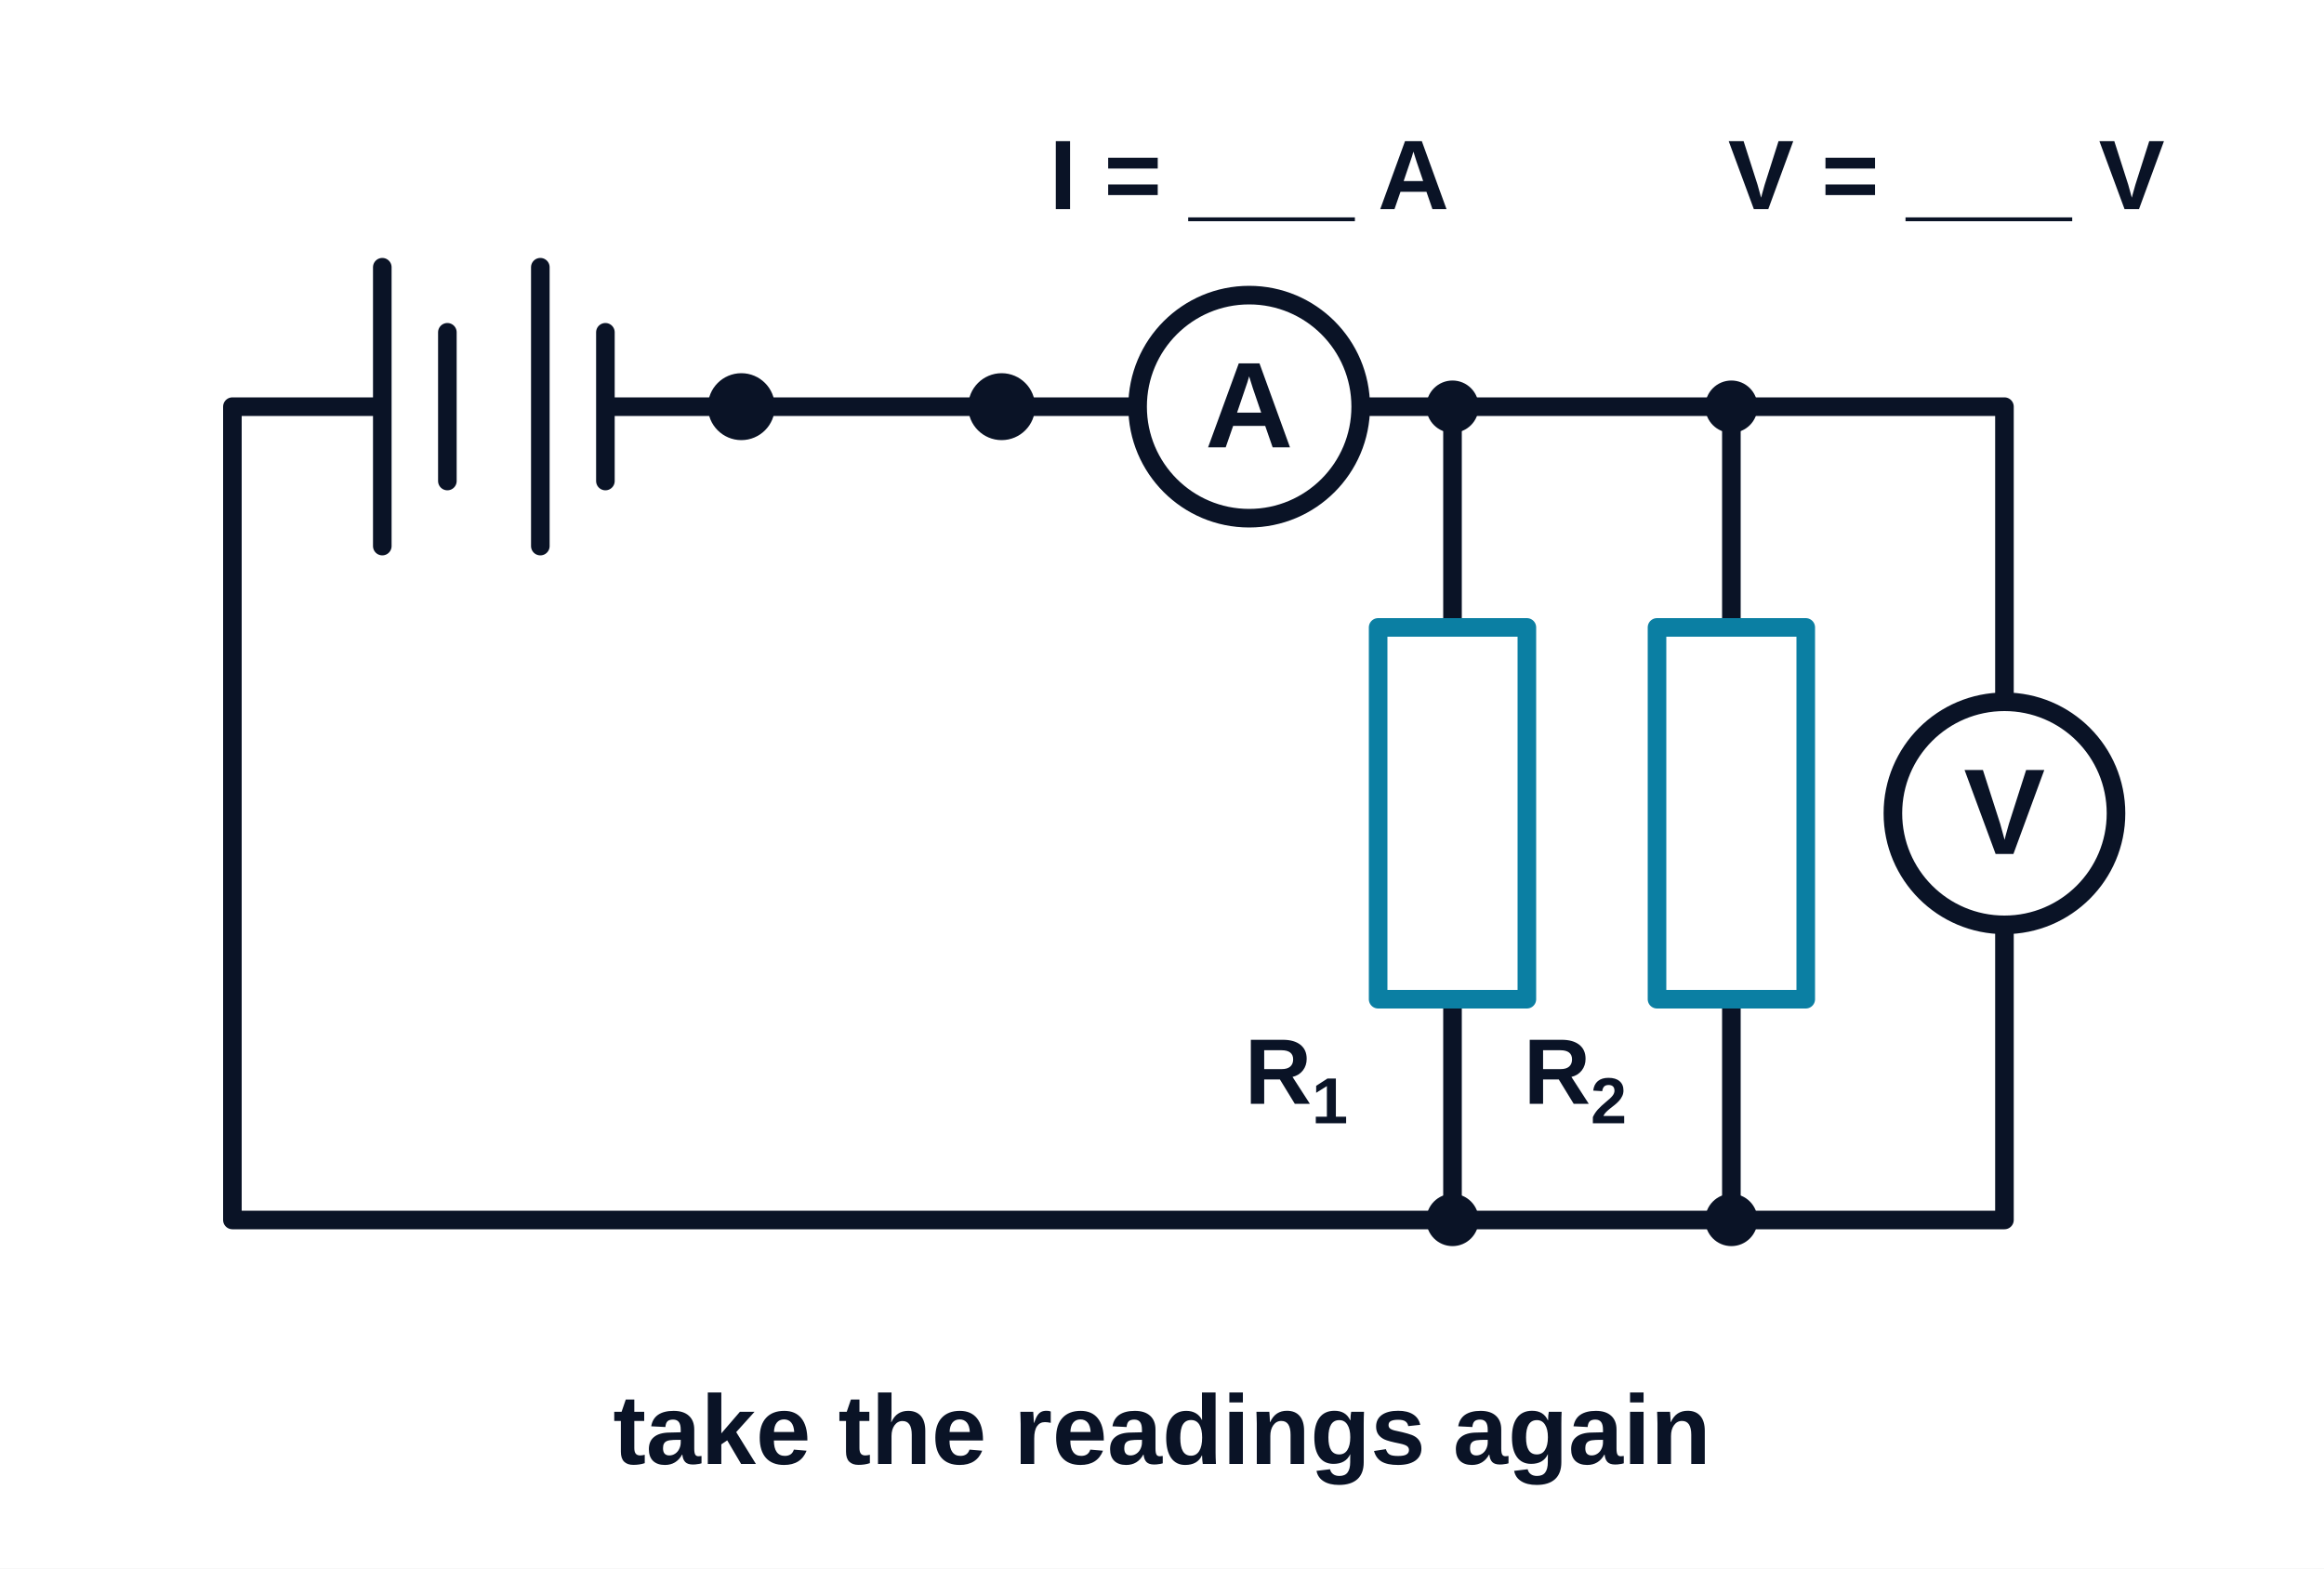
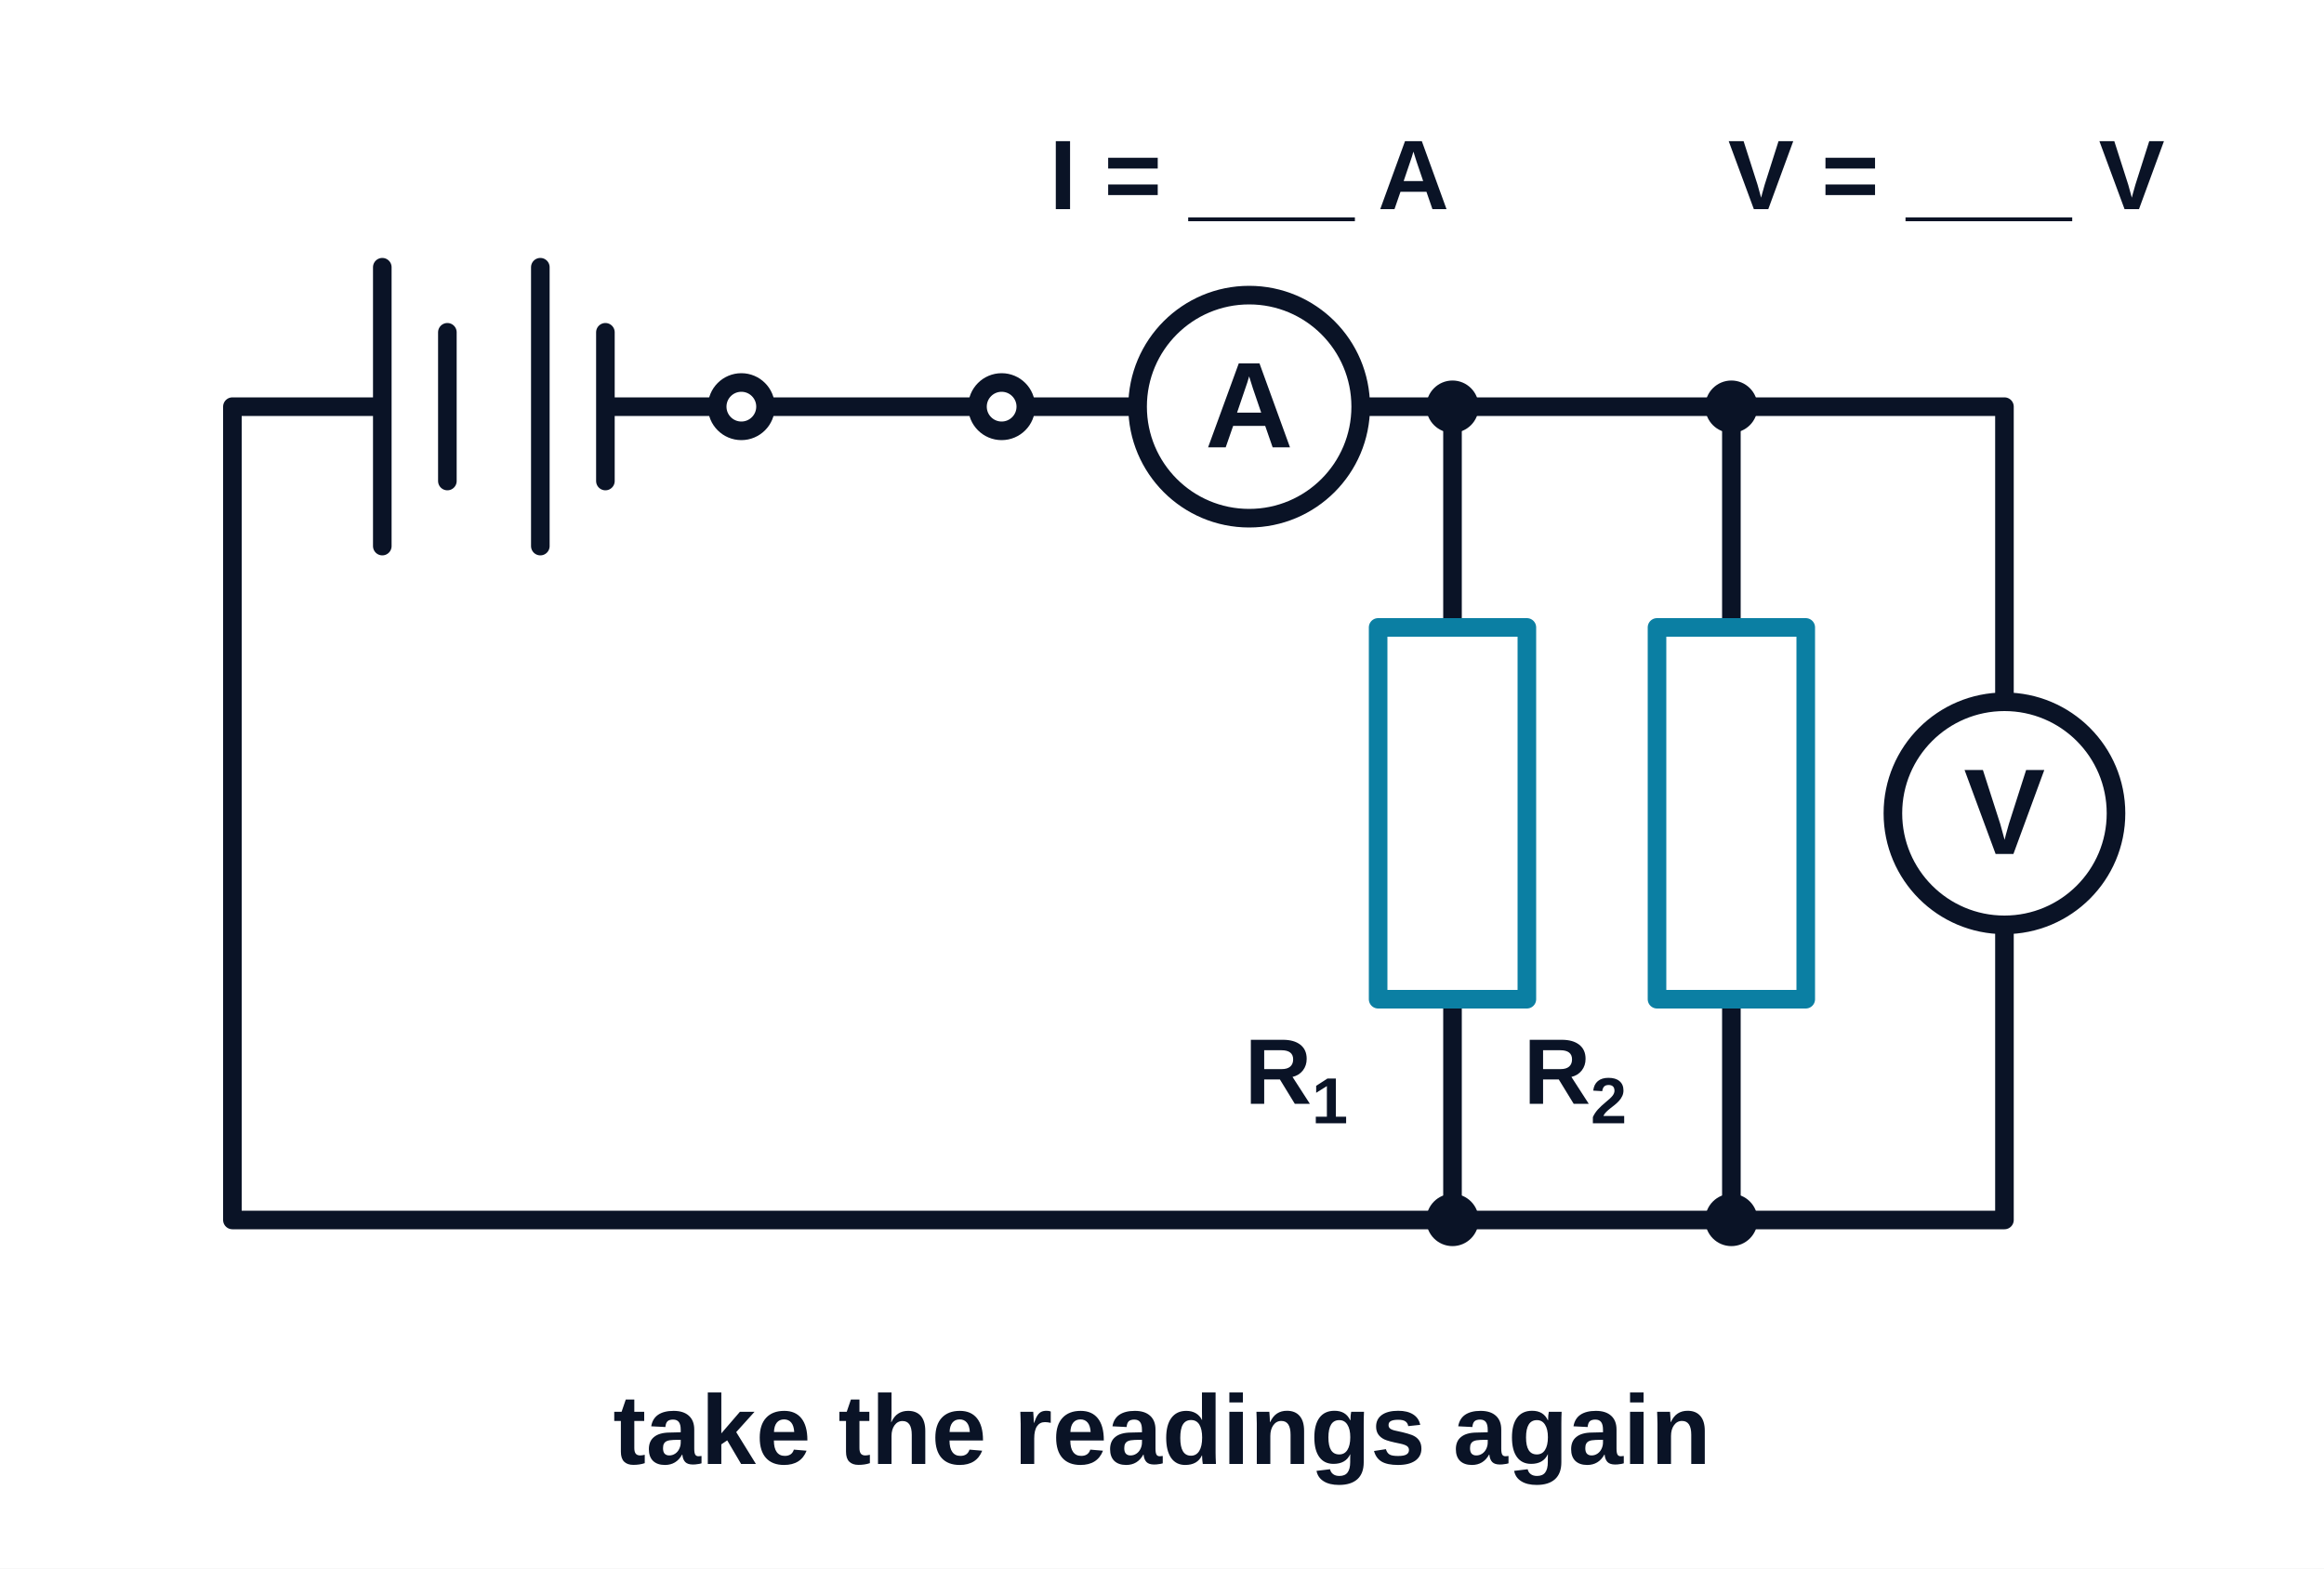
<svg xmlns="http://www.w3.org/2000/svg" viewBox="0 0 400 270" width="400" height="270" role="img" font-family="Arial, Helvetica, sans-serif" fill="none" stroke="#0a1326" stroke-width="3.2" stroke-linecap="round" stroke-linejoin="round">
  <rect width="400" height="270" fill="#ffffff" stroke="none" />
  <path d="M40 70 H345 V210 H40 Z" stroke="#0a1326" stroke-width="3.2" fill="none" />
  <g transform="translate(85 70) rotate(0) scale(1.6)" stroke="#0a1326" stroke-width="2">
    <rect x="-12" y="-5" width="24" height="10" fill="#ffffff" stroke="none" />
    <line x1="-12" y1="-15" x2="-12" y2="15" />
    <line x1="-5" y1="-8" x2="-5" y2="8" />
    <line x1="5" y1="-15" x2="5" y2="15" />
    <line x1="12" y1="-8" x2="12" y2="8" />
  </g>
  <g transform="translate(150 70) rotate(0) scale(1.6)" stroke="#0a1326" stroke-width="2">
    <rect x="-14" y="-5" width="28" height="10" fill="#ffffff" stroke="none" />
-     <circle cx="-14" cy="0" r="2.6" fill="#0a1326" />
-     <circle cx="14" cy="0" r="2.6" fill="#0a1326" />
    <line x1="-14" y1="0" x2="14" y2="0" />
+     <circle cx="-14" cy="0" r="2.6" fill="#ffffff" />
+     <circle cx="14" cy="0" r="2.6" fill="#ffffff" />
  </g>
  <g transform="translate(215 70) rotate(0) scale(1.6)" stroke="#0a1326" stroke-width="2">
    <rect x="-12" y="-5" width="24" height="10" fill="#ffffff" stroke="none" />
    <circle r="12" />
  </g>
  <text x="215" y="77" text-anchor="middle" font-size="21" font-weight="700" fill="#0a1326" stroke="none">A</text>
  <path d="M250 70 V210" stroke="#0a1326" stroke-width="3.2" fill="none" />
  <path d="M298 70 V210" stroke="#0a1326" stroke-width="3.2" fill="none" />
  <g transform="translate(250 140) rotate(90) scale(1.6)" stroke="#0b7fa3" stroke-width="2">
    <rect x="-20" y="-5" width="40" height="10" fill="#ffffff" stroke="none" />
    <rect x="-20" y="-8" width="40" height="16" />
  </g>
  <g transform="translate(298 140) rotate(90) scale(1.6)" stroke="#0b7fa3" stroke-width="2">
    <rect x="-20" y="-5" width="40" height="10" fill="#ffffff" stroke="none" />
    <rect x="-20" y="-8" width="40" height="16" />
  </g>
  <g transform="translate(345 140) rotate(90) scale(1.6)" stroke="#0a1326" stroke-width="2">
    <rect x="-12" y="-5" width="24" height="10" fill="#ffffff" stroke="none" />
    <circle r="12" />
  </g>
  <text x="345" y="147" text-anchor="middle" font-size="21" font-weight="700" fill="#0a1326" stroke="none">V</text>
  <circle cx="250" cy="70" r="4.5" fill="#0a1326" stroke="none" />
  <circle cx="250" cy="210" r="4.5" fill="#0a1326" stroke="none" />
  <circle cx="298" cy="70" r="4.5" fill="#0a1326" stroke="none" />
  <circle cx="298" cy="210" r="4.5" fill="#0a1326" stroke="none" />
  <text x="268" y="148" text-anchor="middle" font-size="1" font-weight="700" fill="#0a1326" stroke="none" />
  <text x="215" y="36" text-anchor="middle" font-size="17" font-weight="700" fill="#0a1326" stroke="none">I = ___ A</text>
  <text x="335" y="36" text-anchor="middle" font-size="17" font-weight="700" fill="#0a1326" stroke="none">V = ___ V</text>
  <text x="232" y="190" text-anchor="end" font-size="16" font-weight="700" fill="#0a1326" stroke="none">R<tspan dy="0.3em" font-size="70%">1</tspan>
  </text>
  <text x="280" y="190" text-anchor="end" font-size="16" font-weight="700" fill="#0a1326" stroke="none">R<tspan dy="0.3em" font-size="70%">2</tspan>
  </text>
  <text x="200" y="252" text-anchor="middle" font-size="17" font-weight="700" fill="#0a1326" stroke="none">take the readings again</text>
</svg>
